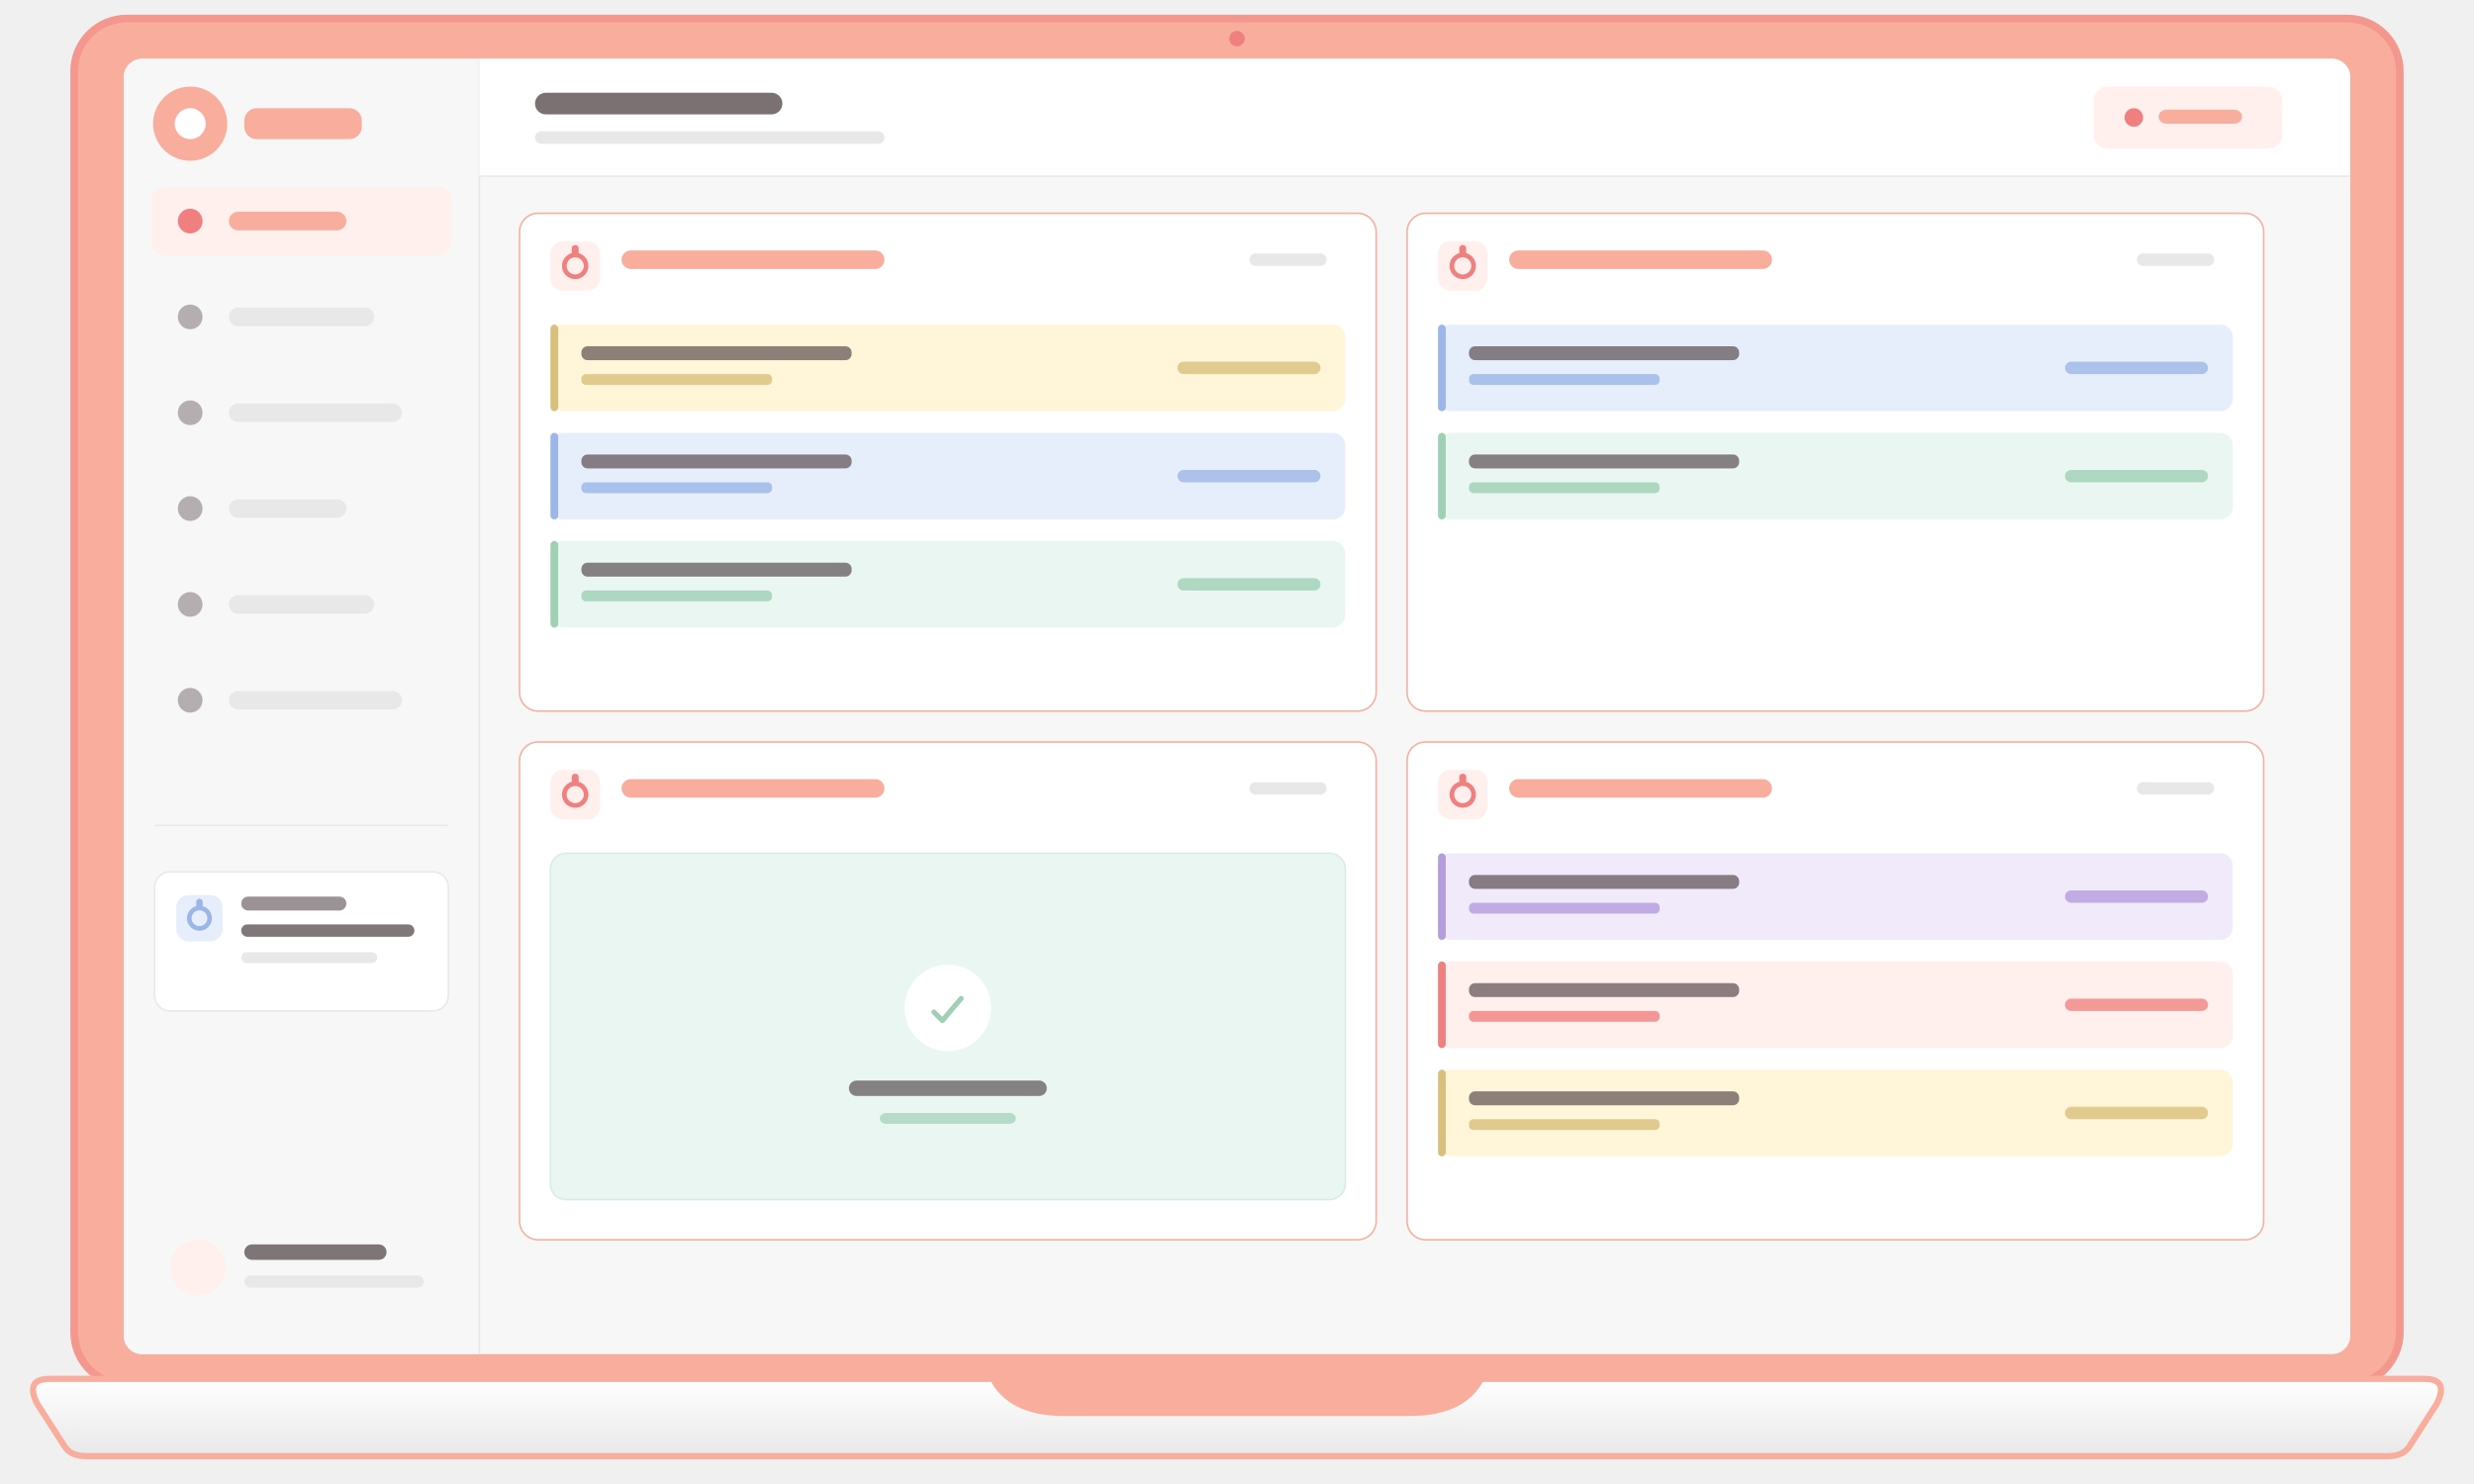
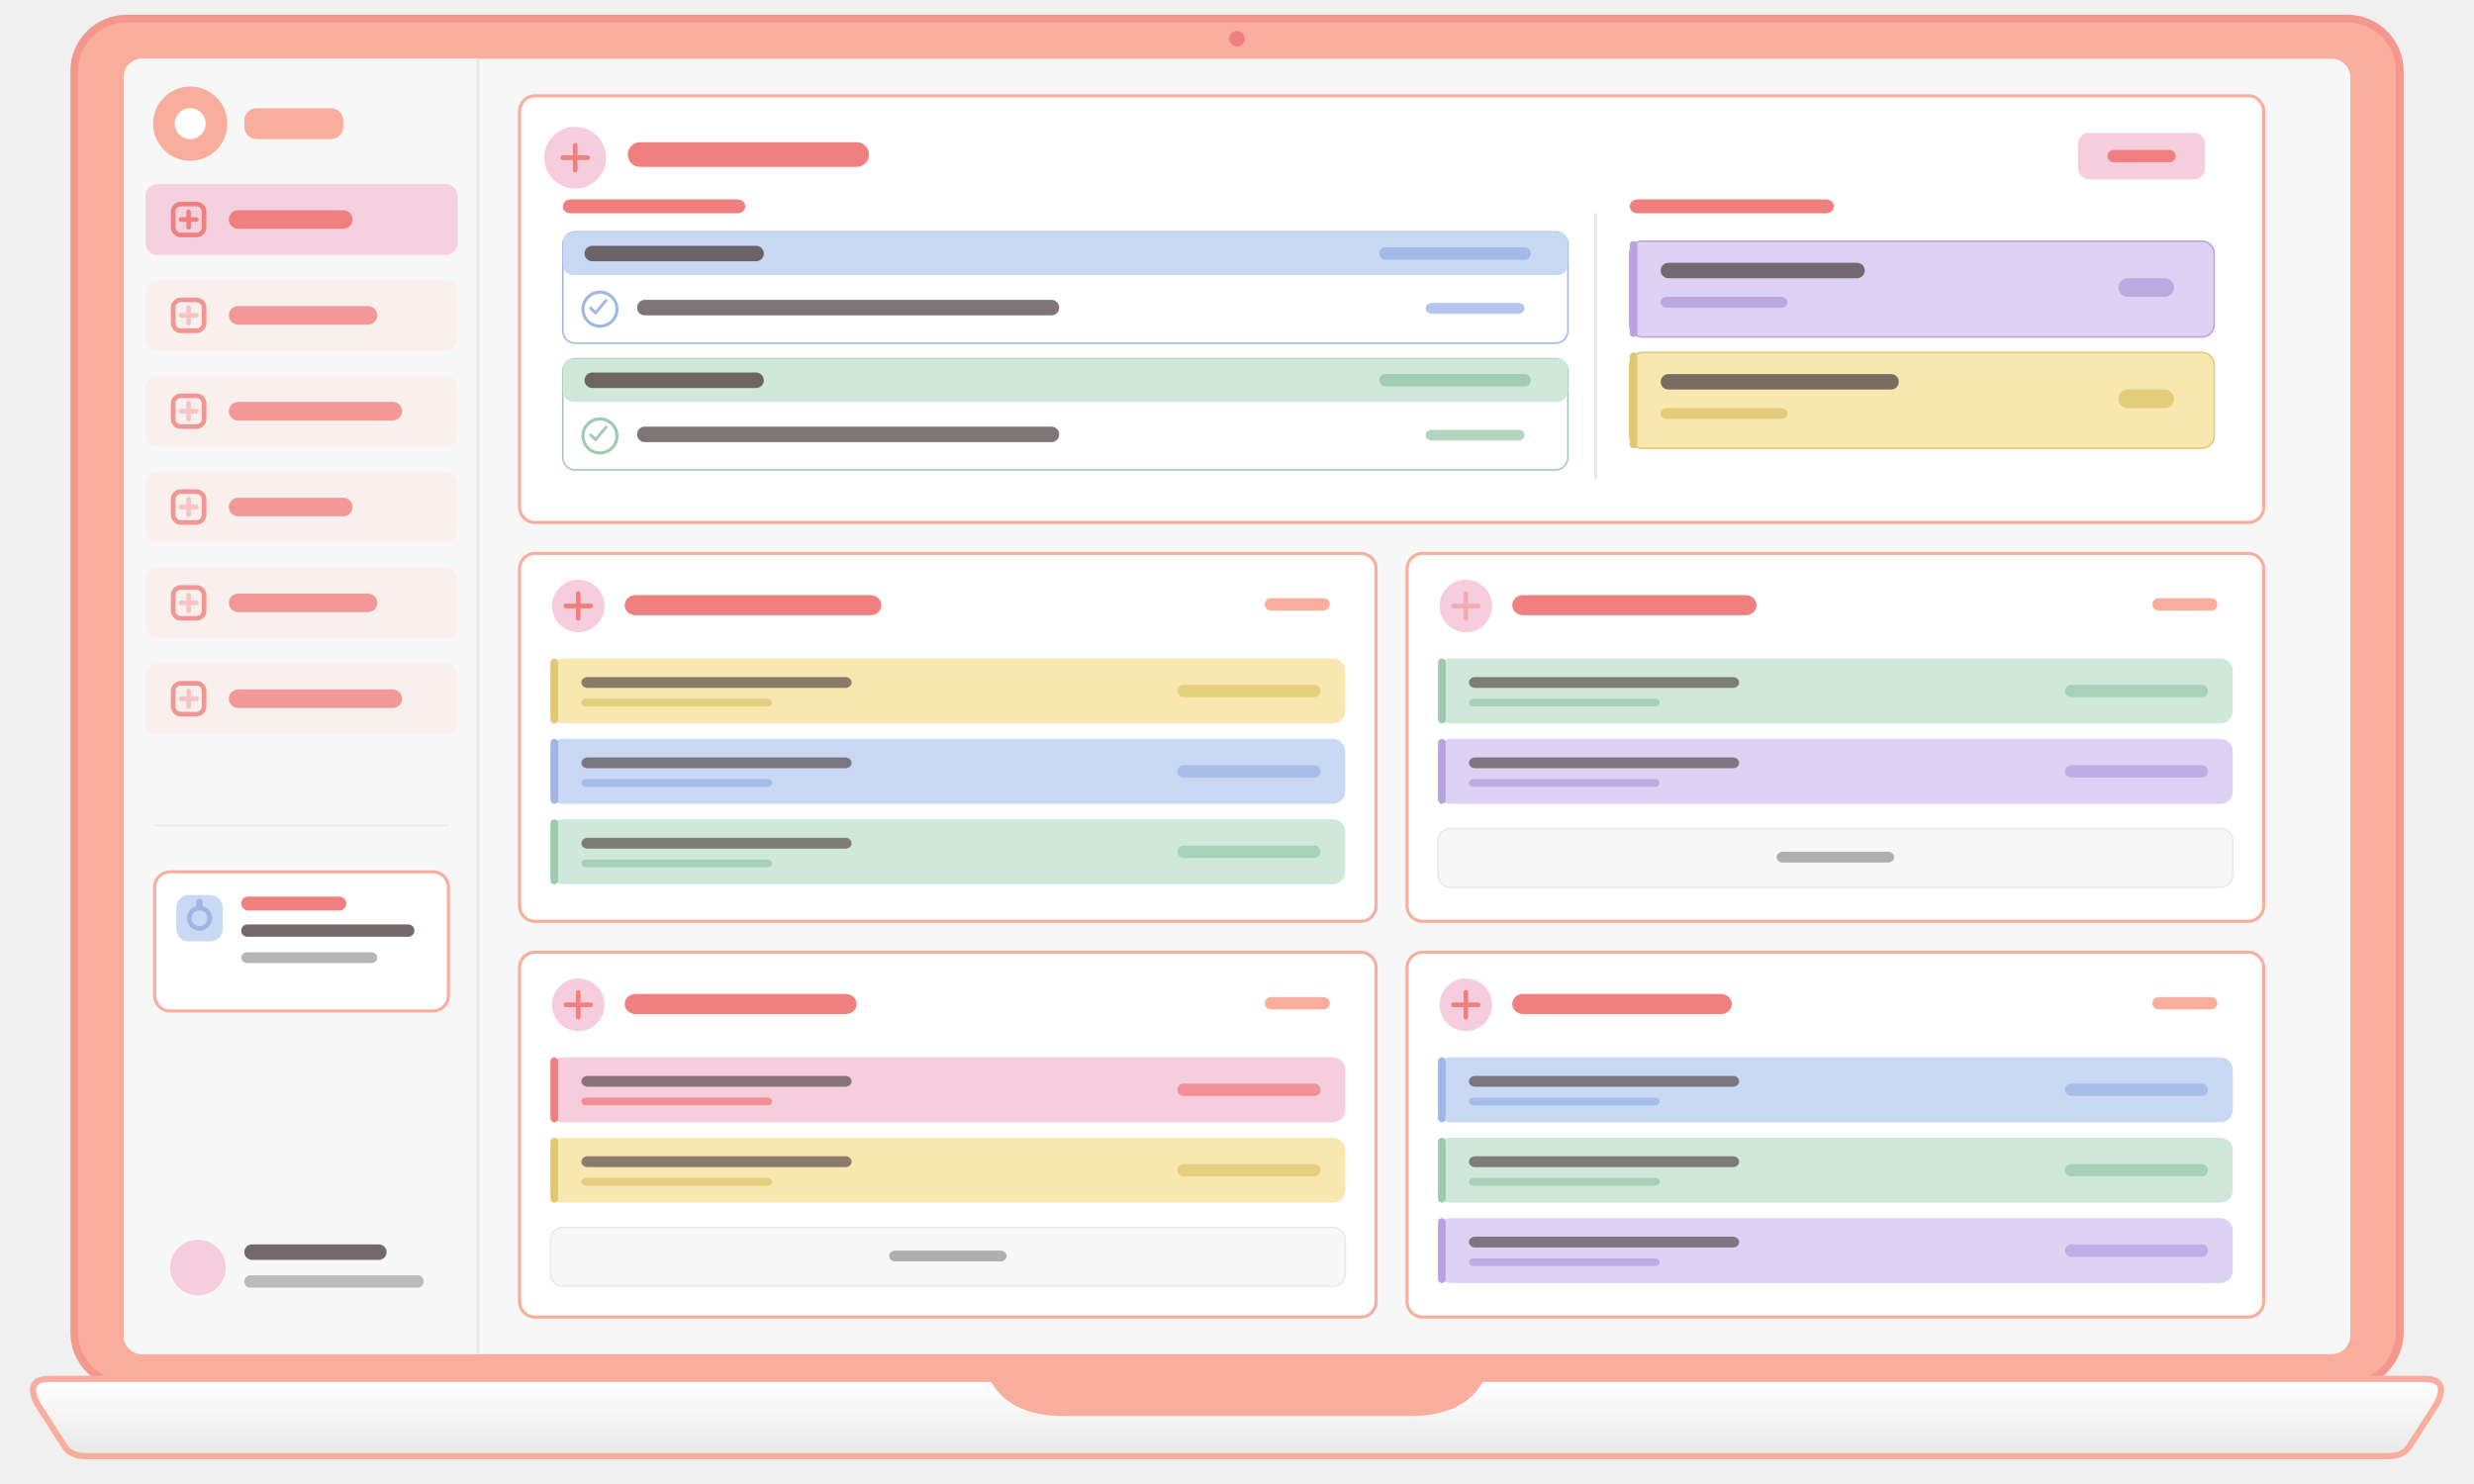
<svg xmlns="http://www.w3.org/2000/svg" viewBox="0 0 1600 960" role="img" aria-labelledby="title description">
  <defs>
    <clipPath id="desktop-screen">
      <rect width="1440" height="838" rx="12" />
    </clipPath>
    <linearGradient id="base" x1="0" y1="0" x2="0" y2="1">
      <stop stop-color="#ffffff" />
      <stop offset="1" stop-color="#e8e8e8" />
    </linearGradient>
  </defs>
  <rect x="48" y="12" width="1504" height="884" rx="34" fill="#f8ad9d" stroke="#f4978e" stroke-width="5" />
  <g clip-path="url(#desktop-screen)" transform="translate(80 38)">
    <rect width="1440" height="838" fill="#f7f7f7" />
    <rect width="230" height="838" fill="#f7f7f7" />
-     <line x1="230" y1="0" x2="230" y2="838" stroke="#e8e8e8" />
+     <line x1="229" y1="0" x2="229" y2="838" stroke="#e8e8e8" stroke-width="2" />
    <circle cx="43" cy="42" r="24" fill="#f8ad9d" />
    <circle cx="43" cy="42" r="10" fill="#ffffff" />
-     <rect x="78" y="32" width="76" height="20" rx="8" fill="#f8ad9d" opacity="1" />
-     <rect x="18" y="83" width="194" height="44" rx="8" fill="#fff0ed" stroke="none" />
-     <circle cx="43" cy="105" r="8" fill="#f08080" opacity="1" />
-     <rect x="68" y="99" width="76" height="12" rx="6" fill="#f8ad9d" opacity="1" />
-     <circle cx="43" cy="167" r="8" fill="#9a9295" opacity="0.72" />
-     <rect x="68" y="161" width="94" height="12" rx="6" fill="#e8e8e8" opacity="1" />
-     <circle cx="43" cy="229" r="8" fill="#9a9295" opacity="0.72" />
-     <rect x="68" y="223" width="112" height="12" rx="6" fill="#e8e8e8" opacity="1" />
-     <circle cx="43" cy="291" r="8" fill="#9a9295" opacity="0.72" />
-     <rect x="68" y="285" width="76" height="12" rx="6" fill="#e8e8e8" opacity="1" />
-     <circle cx="43" cy="353" r="8" fill="#9a9295" opacity="0.72" />
-     <rect x="68" y="347" width="94" height="12" rx="6" fill="#e8e8e8" opacity="1" />
-     <circle cx="43" cy="415" r="8" fill="#9a9295" opacity="0.72" />
-     <rect x="68" y="409" width="112" height="12" rx="6" fill="#e8e8e8" opacity="1" />
+     <rect x="78" y="32" width="64" height="20" rx="8" fill="#f8ad9d" opacity="1" />
+     <rect x="14" y="81" width="202" height="46" rx="8" fill="#f5cddd" stroke="none" opacity="0.92" />
+     <g transform="translate(32 94)" fill="none" stroke="#f08080" stroke-width="3" stroke-linecap="round" stroke-linejoin="round" opacity="1">
+       <rect x="0" y="0" width="20" height="20" rx="5" />
+       <path d="M5 10h10M10 5v10" opacity="1" />
+     </g>
+     <rect x="68" y="98" width="80" height="12" rx="6" fill="#f08080" opacity="1" />
+     <rect x="14" y="143" width="202" height="46" rx="8" fill="#fbe9e5" stroke="none" opacity="0.54" />
+     <g transform="translate(32 156)" fill="none" stroke="#f08080" stroke-width="3" stroke-linecap="round" stroke-linejoin="round" opacity="0.8">
+       <rect x="0" y="0" width="20" height="20" rx="5" />
+       <path d="M5 10h10M10 5v10" opacity="0.48" />
+     </g>
+     <rect x="68" y="160" width="96" height="12" rx="6" fill="#f08080" opacity="0.78" />
+     <rect x="14" y="205" width="202" height="46" rx="8" fill="#fbe9e5" stroke="none" opacity="0.54" />
+     <g transform="translate(32 218)" fill="none" stroke="#f08080" stroke-width="3" stroke-linecap="round" stroke-linejoin="round" opacity="0.8">
+       <rect x="0" y="0" width="20" height="20" rx="5" />
+       <path d="M5 10h10M10 5v10" opacity="0.48" />
+     </g>
+     <rect x="68" y="222" width="112" height="12" rx="6" fill="#f08080" opacity="0.78" />
+     <rect x="14" y="267" width="202" height="46" rx="8" fill="#fbe9e5" stroke="none" opacity="0.54" />
+     <g transform="translate(32 280)" fill="none" stroke="#f08080" stroke-width="3" stroke-linecap="round" stroke-linejoin="round" opacity="0.8">
+       <rect x="0" y="0" width="20" height="20" rx="5" />
+       <path d="M5 10h10M10 5v10" opacity="0.48" />
+     </g>
+     <rect x="68" y="284" width="80" height="12" rx="6" fill="#f08080" opacity="0.78" />
+     <rect x="14" y="329" width="202" height="46" rx="8" fill="#fbe9e5" stroke="none" opacity="0.54" />
+     <g transform="translate(32 342)" fill="none" stroke="#f08080" stroke-width="3" stroke-linecap="round" stroke-linejoin="round" opacity="0.8">
+       <rect x="0" y="0" width="20" height="20" rx="5" />
+       <path d="M5 10h10M10 5v10" opacity="0.48" />
+     </g>
+     <rect x="68" y="346" width="96" height="12" rx="6" fill="#f08080" opacity="0.78" />
+     <rect x="14" y="391" width="202" height="46" rx="8" fill="#fbe9e5" stroke="none" opacity="0.54" />
+     <g transform="translate(32 404)" fill="none" stroke="#f08080" stroke-width="3" stroke-linecap="round" stroke-linejoin="round" opacity="0.8">
+       <rect x="0" y="0" width="20" height="20" rx="5" />
+       <path d="M5 10h10M10 5v10" opacity="0.48" />
+     </g>
+     <rect x="68" y="408" width="112" height="12" rx="6" fill="#f08080" opacity="0.78" />
    <line x1="20" y1="496" x2="210" y2="496" stroke="#e8e8e8" />
-     <rect x="20" y="526" width="190" height="90" rx="10" fill="#ffffff" stroke="#e8e8e8" />
-     <rect x="34" y="541" width="30" height="30" rx="8" fill="#e7eefb" stroke="none" />
-     <circle cx="49" cy="556" r="6.6" fill="none" stroke="#9bb6e7" stroke-width="3" />
-     <rect x="46.9" y="543.4" width="4.2" height="6.6" rx="2" fill="#9bb6e7" opacity="1" />
-     <rect x="76" y="542" width="68" height="9" rx="4.5" fill="#9a9295" opacity="1" />
-     <rect x="76" y="560" width="112" height="8" rx="4" fill="#56494c" opacity="0.75" />
-     <rect x="76" y="578" width="88" height="7" rx="3.5" fill="#e8e8e8" opacity="1" />
-     <circle cx="48" cy="782" r="18" fill="#fff0ed" />
-     <rect x="78" y="767" width="92" height="10" rx="5" fill="#56494c" opacity="0.75" />
-     <rect x="78" y="787" width="116" height="8" rx="4" fill="#e8e8e8" opacity="1" />
-     <rect x="230" width="1210" height="76" fill="#ffffff" />
-     <line x1="230" y1="76" x2="1440" y2="76" stroke="#e8e8e8" />
-     <rect x="266" y="22" width="160" height="14" rx="7" fill="#56494c" opacity="0.78" />
-     <rect x="266" y="47" width="226" height="8" rx="4" fill="#e8e8e8" opacity="1" />
-     <rect x="1274" y="18" width="122" height="40" rx="9" fill="#fff0ed" stroke="none" />
-     <circle cx="1300" cy="38" r="6" fill="#f08080" />
-     <rect x="1316" y="33" width="54" height="9" rx="5" fill="#f8ad9d" opacity="1" />
-     <rect x="256" y="100" width="554" height="322" rx="12" fill="#ffffff" stroke="#f8ad9d" />
-     <rect x="276" y="118" width="32" height="32" rx="8" fill="#fff0ed" stroke="none" />
-     <circle cx="292" cy="134" r="7.04" fill="none" stroke="#f08080" stroke-width="3" />
-     <rect x="289.76" y="120.56" width="4.48" height="7.04" rx="2" fill="#f08080" opacity="1" />
-     <rect x="322" y="124" width="170" height="12" rx="6" fill="#f8ad9d" opacity="1" />
-     <rect x="728" y="126" width="50" height="8" rx="4" fill="#e8e8e8" opacity="1" />
-     <rect x="276" y="172" width="514" height="56" rx="8" fill="#fff5d8" stroke="none" />
-     <rect x="276" y="172" width="5" height="56" rx="2.5" fill="#d8bf7b" />
-     <rect x="296" y="186" width="174.76" height="9" rx="4" fill="#56494c" opacity="0.68" />
-     <rect x="296" y="204" width="123.36" height="7" rx="3" fill="#d8bf7b" opacity="0.8" />
-     <rect x="681.48" y="196" width="92.52" height="8" rx="4" fill="#d8bf7b" opacity="0.78" />
-     <rect x="276" y="242" width="514" height="56" rx="8" fill="#e7eefb" stroke="none" />
-     <rect x="276" y="242" width="5" height="56" rx="2.5" fill="#9bb6e7" />
-     <rect x="296" y="256" width="174.76" height="9" rx="4" fill="#56494c" opacity="0.68" />
-     <rect x="296" y="274" width="123.36" height="7" rx="3" fill="#9bb6e7" opacity="0.8" />
-     <rect x="681.48" y="266" width="92.52" height="8" rx="4" fill="#9bb6e7" opacity="0.78" />
-     <rect x="276" y="312" width="514" height="56" rx="8" fill="#eaf6f1" stroke="none" />
-     <rect x="276" y="312" width="5" height="56" rx="2.5" fill="#9fd0b6" />
-     <rect x="296" y="326" width="174.76" height="9" rx="4" fill="#56494c" opacity="0.68" />
-     <rect x="296" y="344" width="123.36" height="7" rx="3" fill="#9fd0b6" opacity="0.8" />
-     <rect x="681.48" y="336" width="92.52" height="8" rx="4" fill="#9fd0b6" opacity="0.78" />
-     <rect x="830" y="100" width="554" height="322" rx="12" fill="#ffffff" stroke="#f8ad9d" />
-     <rect x="850" y="118" width="32" height="32" rx="8" fill="#fff0ed" stroke="none" />
-     <circle cx="866" cy="134" r="7.04" fill="none" stroke="#f08080" stroke-width="3" />
-     <rect x="863.76" y="120.56" width="4.48" height="7.04" rx="2" fill="#f08080" opacity="1" />
-     <rect x="896" y="124" width="170" height="12" rx="6" fill="#f8ad9d" opacity="1" />
-     <rect x="1302" y="126" width="50" height="8" rx="4" fill="#e8e8e8" opacity="1" />
-     <rect x="850" y="172" width="514" height="56" rx="8" fill="#e7eefb" stroke="none" />
-     <rect x="850" y="172" width="5" height="56" rx="2.5" fill="#9bb6e7" />
-     <rect x="870" y="186" width="174.76" height="9" rx="4" fill="#56494c" opacity="0.68" />
-     <rect x="870" y="204" width="123.36" height="7" rx="3" fill="#9bb6e7" opacity="0.8" />
-     <rect x="1255.48" y="196" width="92.52" height="8" rx="4" fill="#9bb6e7" opacity="0.78" />
-     <rect x="850" y="242" width="514" height="56" rx="8" fill="#eaf6f1" stroke="none" />
-     <rect x="850" y="242" width="5" height="56" rx="2.5" fill="#9fd0b6" />
-     <rect x="870" y="256" width="174.76" height="9" rx="4" fill="#56494c" opacity="0.68" />
-     <rect x="870" y="274" width="123.36" height="7" rx="3" fill="#9fd0b6" opacity="0.8" />
-     <rect x="1255.48" y="266" width="92.52" height="8" rx="4" fill="#9fd0b6" opacity="0.78" />
-     <rect x="256" y="442" width="554" height="322" rx="12" fill="#ffffff" stroke="#f8ad9d" />
-     <rect x="276" y="460" width="32" height="32" rx="8" fill="#fff0ed" stroke="none" />
-     <circle cx="292" cy="476" r="7.04" fill="none" stroke="#f08080" stroke-width="3" />
-     <rect x="289.76" y="462.56" width="4.48" height="7.04" rx="2" fill="#f08080" opacity="1" />
-     <rect x="322" y="466" width="170" height="12" rx="6" fill="#f8ad9d" opacity="1" />
-     <rect x="728" y="468" width="50" height="8" rx="4" fill="#e8e8e8" opacity="1" />
-     <rect x="276" y="514" width="514" height="224" rx="10" fill="#eaf6f1" stroke="#d8ece3" />
-     <circle cx="533" cy="614" r="28" fill="#ffffff" />
-     <path d="M524 616.7l5.5 5.5 12.1-14.3" fill="none" stroke="#9fd0b6" stroke-width="3.3" stroke-linecap="round" stroke-linejoin="round" />
-     <rect x="469" y="661" width="128" height="10" rx="5" fill="#56494c" opacity="0.68" />
-     <rect x="489" y="682" width="88" height="7" rx="4" fill="#9fd0b6" opacity="0.7" />
-     <rect x="830" y="442" width="554" height="322" rx="12" fill="#ffffff" stroke="#f8ad9d" />
-     <rect x="850" y="460" width="32" height="32" rx="8" fill="#fff0ed" stroke="none" />
-     <circle cx="866" cy="476" r="7.04" fill="none" stroke="#f08080" stroke-width="3" />
-     <rect x="863.76" y="462.56" width="4.48" height="7.04" rx="2" fill="#f08080" opacity="1" />
-     <rect x="896" y="466" width="170" height="12" rx="6" fill="#f8ad9d" opacity="1" />
-     <rect x="1302" y="468" width="50" height="8" rx="4" fill="#e8e8e8" opacity="1" />
-     <rect x="850" y="514" width="514" height="56" rx="8" fill="#f0eafa" stroke="none" />
-     <rect x="850" y="514" width="5" height="56" rx="2.5" fill="#b49cdd" />
-     <rect x="870" y="528" width="174.76" height="9" rx="4" fill="#56494c" opacity="0.68" />
-     <rect x="870" y="546" width="123.36" height="7" rx="3" fill="#b49cdd" opacity="0.8" />
-     <rect x="1255.48" y="538" width="92.52" height="8" rx="4" fill="#b49cdd" opacity="0.78" />
-     <rect x="850" y="584" width="514" height="56" rx="8" fill="#fff0ed" stroke="none" />
-     <rect x="850" y="584" width="5" height="56" rx="2.5" fill="#f08080" />
-     <rect x="870" y="598" width="174.76" height="9" rx="4" fill="#56494c" opacity="0.68" />
-     <rect x="870" y="616" width="123.36" height="7" rx="3" fill="#f08080" opacity="0.8" />
-     <rect x="1255.48" y="608" width="92.52" height="8" rx="4" fill="#f08080" opacity="0.78" />
-     <rect x="850" y="654" width="514" height="56" rx="8" fill="#fff5d8" stroke="none" />
-     <rect x="850" y="654" width="5" height="56" rx="2.5" fill="#d8bf7b" />
-     <rect x="870" y="668" width="174.76" height="9" rx="4" fill="#56494c" opacity="0.68" />
-     <rect x="870" y="686" width="123.36" height="7" rx="3" fill="#d8bf7b" opacity="0.8" />
-     <rect x="1255.48" y="678" width="92.52" height="8" rx="4" fill="#d8bf7b" opacity="0.78" />
+     <rect x="20" y="526" width="190" height="90" rx="10" fill="#ffffff" stroke="#f8ad9d" stroke-width="2" />
+     <rect x="34" y="541" width="30" height="30" rx="8" fill="#c9d8f3" stroke="none" />
+     <circle cx="49" cy="556" r="6.6" fill="none" stroke="#9fb6e6" stroke-width="3" />
+     <rect x="46.9" y="543.4" width="4.2" height="6.6" rx="2" fill="#9fb6e6" opacity="1" />
+     <rect x="76" y="542" width="68" height="9" rx="4.5" fill="#f08080" opacity="1" />
+     <rect x="76" y="560" width="112" height="8" rx="4" fill="#56494c" opacity="0.82" />
+     <rect x="76" y="578" width="88" height="7" rx="4" fill="#5a5a5a" opacity="0.45" />
+     <circle cx="48" cy="782" r="18" fill="#f5cddd" />
+     <rect x="78" y="767" width="92" height="10" rx="5" fill="#56494c" opacity="0.82" />
+     <rect x="78" y="787" width="116" height="8" rx="4" fill="#5a5a5a" opacity="0.38" />
+     <rect x="256" y="24" width="1128" height="276" rx="10" fill="#ffffff" stroke="#f8ad9d" stroke-width="2" />
+     <circle cx="292" cy="64" r="20" fill="#f5cddd" />
+     <path d="M284 64h16M292 56v16" fill="none" stroke="#f08080" stroke-width="3" stroke-linecap="round" />
+     <rect x="326" y="54" width="156" height="16" rx="8" fill="#f08080" opacity="1" />
+     <rect x="1264" y="48" width="82" height="30" rx="7" fill="#f5cddd" stroke="none" />
+     <rect x="1283" y="59" width="44" height="8" rx="4" fill="#f08080" opacity="1" />
+     <rect x="284" y="91" width="118" height="9" rx="5" fill="#f08080" opacity="1" />
+     <rect x="974" y="91" width="132" height="9" rx="5" fill="#f08080" opacity="1" />
+     <line x1="952" y1="100" x2="952" y2="272" stroke="#e8e8e8" stroke-width="2" />
+     <rect x="284" y="112" width="650" height="72" rx="8" fill="#ffffff" stroke="#9fb6e6" />
+     <rect x="284" y="112" width="650" height="28" rx="7" fill="#c9d8f3" />
+     <rect x="298" y="121" width="116" height="10" rx="5" fill="#56494c" opacity="0.82" />
+     <rect x="812" y="122" width="98" height="8" rx="4" fill="#9fb6e6" opacity="0.92" />
+     <circle cx="308" cy="162" r="11" fill="#ffffff" stroke="#9fb6e6" stroke-width="2" />
+     <path d="M302 161.34l3.1 3.1 6.82-8.06" fill="none" stroke="#9fb6e6" stroke-width="1.86" stroke-linecap="round" stroke-linejoin="round" />
+     <rect x="332" y="156" width="273" height="10" rx="5" fill="#56494c" opacity="0.76" />
+     <rect x="842" y="158" width="64" height="7" rx="4" fill="#9fb6e6" opacity="0.8" />
+     <rect x="284" y="194" width="650" height="72" rx="8" fill="#ffffff" stroke="#9ecbb0" />
+     <rect x="284" y="194" width="650" height="28" rx="7" fill="#cfe8da" />
+     <rect x="298" y="203" width="116" height="10" rx="5" fill="#56494c" opacity="0.82" />
+     <rect x="812" y="204" width="98" height="8" rx="4" fill="#9ecbb0" opacity="0.92" />
+     <circle cx="308" cy="244" r="11" fill="#ffffff" stroke="#9ecbb0" stroke-width="2" />
+     <path d="M302 243.34l3.1 3.1 6.82-8.06" fill="none" stroke="#9ecbb0" stroke-width="1.86" stroke-linecap="round" stroke-linejoin="round" />
+     <rect x="332" y="238" width="273" height="10" rx="5" fill="#56494c" opacity="0.76" />
+     <rect x="842" y="240" width="64" height="7" rx="4" fill="#9ecbb0" opacity="0.8" />
+     <rect x="974" y="118" width="378" height="62" rx="8" fill="#ded2f4" stroke="#b8a2df" />
+     <rect x="974" y="118" width="5" height="62" rx="2.5" fill="#b8a2df" />
+     <rect x="994" y="132" width="132" height="10" rx="5" fill="#56494c" opacity="0.78" />
+     <rect x="994" y="154" width="82" height="7" rx="4" fill="#b8a2df" opacity="0.9" />
+     <rect x="1290" y="142" width="36" height="12" rx="6" fill="#b8a2df" opacity="0.86" />
+     <rect x="974" y="190" width="378" height="62" rx="8" fill="#f8e7af" stroke="#e0c874" />
+     <rect x="974" y="190" width="5" height="62" rx="2.5" fill="#e0c874" />
+     <rect x="994" y="204" width="154" height="10" rx="5" fill="#56494c" opacity="0.78" />
+     <rect x="994" y="226" width="82" height="7" rx="4" fill="#e0c874" opacity="0.9" />
+     <rect x="1290" y="214" width="36" height="12" rx="6" fill="#e0c874" opacity="0.86" />
+     <rect x="256" y="320" width="554" height="238" rx="10" fill="#ffffff" stroke="#f8ad9d" stroke-width="2" />
+     <circle cx="294" cy="354" r="17" fill="#f5cddd" />
+     <path d="M286 354h16M294 346v16" fill="none" stroke="#f08080" stroke-width="3" stroke-linecap="round" opacity="1" />
+     <rect x="324" y="347" width="166" height="13" rx="7" fill="#f08080" opacity="1" />
+     <rect x="738" y="349" width="42" height="8" rx="4" fill="#f8ad9d" opacity="1" />
+     <rect x="276" y="388" width="514" height="42" rx="8" fill="#f8e7af" stroke="none" />
+     <rect x="276" y="388" width="5" height="42" rx="2.5" fill="#e0c874" />
+     <rect x="296" y="400" width="174.76" height="7" rx="4" fill="#56494c" opacity="0.68" />
+     <rect x="296" y="414" width="123.36" height="5" rx="3" fill="#e0c874" opacity="0.8" />
+     <rect x="681.48" y="405" width="92.52" height="8" rx="4" fill="#e0c874" opacity="0.78" />
+     <rect x="276" y="440" width="514" height="42" rx="8" fill="#c9d8f3" stroke="none" />
+     <rect x="276" y="440" width="5" height="42" rx="2.5" fill="#9fb6e6" />
+     <rect x="296" y="452" width="174.76" height="7" rx="4" fill="#56494c" opacity="0.68" />
+     <rect x="296" y="466" width="123.36" height="5" rx="3" fill="#9fb6e6" opacity="0.8" />
+     <rect x="681.48" y="457" width="92.52" height="8" rx="4" fill="#9fb6e6" opacity="0.78" />
+     <rect x="276" y="492" width="514" height="42" rx="8" fill="#cfe8da" stroke="none" />
+     <rect x="276" y="492" width="5" height="42" rx="2.5" fill="#9ecbb0" />
+     <rect x="296" y="504" width="174.76" height="7" rx="4" fill="#56494c" opacity="0.68" />
+     <rect x="296" y="518" width="123.36" height="5" rx="3" fill="#9ecbb0" opacity="0.8" />
+     <rect x="681.48" y="509" width="92.52" height="8" rx="4" fill="#9ecbb0" opacity="0.78" />
+     <rect x="830" y="320" width="554" height="238" rx="10" fill="#ffffff" stroke="#f8ad9d" stroke-width="2" />
+     <circle cx="868" cy="354" r="17" fill="#f5cddd" />
+     <path d="M860 354h16M868 346v16" fill="none" stroke="#f08080" stroke-width="3" stroke-linecap="round" opacity="0.45" />
+     <rect x="898" y="347" width="158" height="13" rx="7" fill="#f08080" opacity="1" />
+     <rect x="1312" y="349" width="42" height="8" rx="4" fill="#f8ad9d" opacity="1" />
+     <rect x="850" y="388" width="514" height="42" rx="8" fill="#cfe8da" stroke="none" />
+     <rect x="850" y="388" width="5" height="42" rx="2.5" fill="#9ecbb0" />
+     <rect x="870" y="400" width="174.76" height="7" rx="4" fill="#56494c" opacity="0.68" />
+     <rect x="870" y="414" width="123.36" height="5" rx="3" fill="#9ecbb0" opacity="0.8" />
+     <rect x="1255.48" y="405" width="92.52" height="8" rx="4" fill="#9ecbb0" opacity="0.78" />
+     <rect x="850" y="440" width="514" height="42" rx="8" fill="#ded2f4" stroke="none" />
+     <rect x="850" y="440" width="5" height="42" rx="2.5" fill="#b8a2df" />
+     <rect x="870" y="452" width="174.76" height="7" rx="4" fill="#56494c" opacity="0.68" />
+     <rect x="870" y="466" width="123.36" height="5" rx="3" fill="#b8a2df" opacity="0.8" />
+     <rect x="1255.48" y="457" width="92.52" height="8" rx="4" fill="#b8a2df" opacity="0.78" />
+     <rect x="850" y="498" width="514" height="38" rx="8" fill="#f7f7f7" stroke="#e8e8e8" />
+     <rect x="1069" y="513" width="76" height="7" rx="4" fill="#5a5a5a" opacity="0.46" />
+     <rect x="256" y="578" width="554" height="236" rx="10" fill="#ffffff" stroke="#f8ad9d" stroke-width="2" />
+     <circle cx="294" cy="612" r="17" fill="#f5cddd" />
+     <path d="M286 612h16M294 604v16" fill="none" stroke="#f08080" stroke-width="3" stroke-linecap="round" opacity="1" />
+     <rect x="324" y="605" width="150" height="13" rx="7" fill="#f08080" opacity="1" />
+     <rect x="738" y="607" width="42" height="8" rx="4" fill="#f8ad9d" opacity="1" />
+     <rect x="276" y="646" width="514" height="42" rx="8" fill="#f5cddd" stroke="none" />
+     <rect x="276" y="646" width="5" height="42" rx="2.5" fill="#f08080" />
+     <rect x="296" y="658" width="174.76" height="7" rx="4" fill="#56494c" opacity="0.68" />
+     <rect x="296" y="672" width="123.36" height="5" rx="3" fill="#f08080" opacity="0.8" />
+     <rect x="681.48" y="663" width="92.52" height="8" rx="4" fill="#f08080" opacity="0.78" />
+     <rect x="276" y="698" width="514" height="42" rx="8" fill="#f8e7af" stroke="none" />
+     <rect x="276" y="698" width="5" height="42" rx="2.5" fill="#e0c874" />
+     <rect x="296" y="710" width="174.76" height="7" rx="4" fill="#56494c" opacity="0.68" />
+     <rect x="296" y="724" width="123.36" height="5" rx="3" fill="#e0c874" opacity="0.8" />
+     <rect x="681.48" y="715" width="92.52" height="8" rx="4" fill="#e0c874" opacity="0.78" />
+     <rect x="276" y="756" width="514" height="38" rx="8" fill="#f7f7f7" stroke="#e8e8e8" />
+     <rect x="495" y="771" width="76" height="7" rx="4" fill="#5a5a5a" opacity="0.46" />
+     <rect x="830" y="578" width="554" height="236" rx="10" fill="#ffffff" stroke="#f8ad9d" stroke-width="2" />
+     <circle cx="868" cy="612" r="17" fill="#f5cddd" />
+     <path d="M860 612h16M868 604v16" fill="none" stroke="#f08080" stroke-width="3" stroke-linecap="round" opacity="1" />
+     <rect x="898" y="605" width="142" height="13" rx="7" fill="#f08080" opacity="1" />
+     <rect x="1312" y="607" width="42" height="8" rx="4" fill="#f8ad9d" opacity="1" />
+     <rect x="850" y="646" width="514" height="42" rx="8" fill="#c9d8f3" stroke="none" />
+     <rect x="850" y="646" width="5" height="42" rx="2.5" fill="#9fb6e6" />
+     <rect x="870" y="658" width="174.76" height="7" rx="4" fill="#56494c" opacity="0.68" />
+     <rect x="870" y="672" width="123.36" height="5" rx="3" fill="#9fb6e6" opacity="0.8" />
+     <rect x="1255.48" y="663" width="92.52" height="8" rx="4" fill="#9fb6e6" opacity="0.78" />
+     <rect x="850" y="698" width="514" height="42" rx="8" fill="#cfe8da" stroke="none" />
+     <rect x="850" y="698" width="5" height="42" rx="2.5" fill="#9ecbb0" />
+     <rect x="870" y="710" width="174.76" height="7" rx="4" fill="#56494c" opacity="0.68" />
+     <rect x="870" y="724" width="123.36" height="5" rx="3" fill="#9ecbb0" opacity="0.8" />
+     <rect x="1255.48" y="715" width="92.52" height="8" rx="4" fill="#9ecbb0" opacity="0.78" />
+     <rect x="850" y="750" width="514" height="42" rx="8" fill="#ded2f4" stroke="none" />
+     <rect x="850" y="750" width="5" height="42" rx="2.5" fill="#b8a2df" />
+     <rect x="870" y="762" width="174.76" height="7" rx="4" fill="#56494c" opacity="0.68" />
+     <rect x="870" y="776" width="123.36" height="5" rx="3" fill="#b8a2df" opacity="0.8" />
+     <rect x="1255.48" y="767" width="92.52" height="8" rx="4" fill="#b8a2df" opacity="0.78" />
  </g>
  <circle cx="800" cy="25" r="5" fill="#f08080" />
  <path d="M32 892H1568Q1584 892 1576 908L1558 936Q1554 942 1544 942H56Q46 942 42 936L24 908Q16 892 32 892Z" fill="url(#base)" stroke="#f8ad9d" stroke-width="4" stroke-linejoin="round" />
  <path d="M640 892H960Q948 916 912 916H688Q652 916 640 892Z" fill="#f8ad9d" />
</svg>
